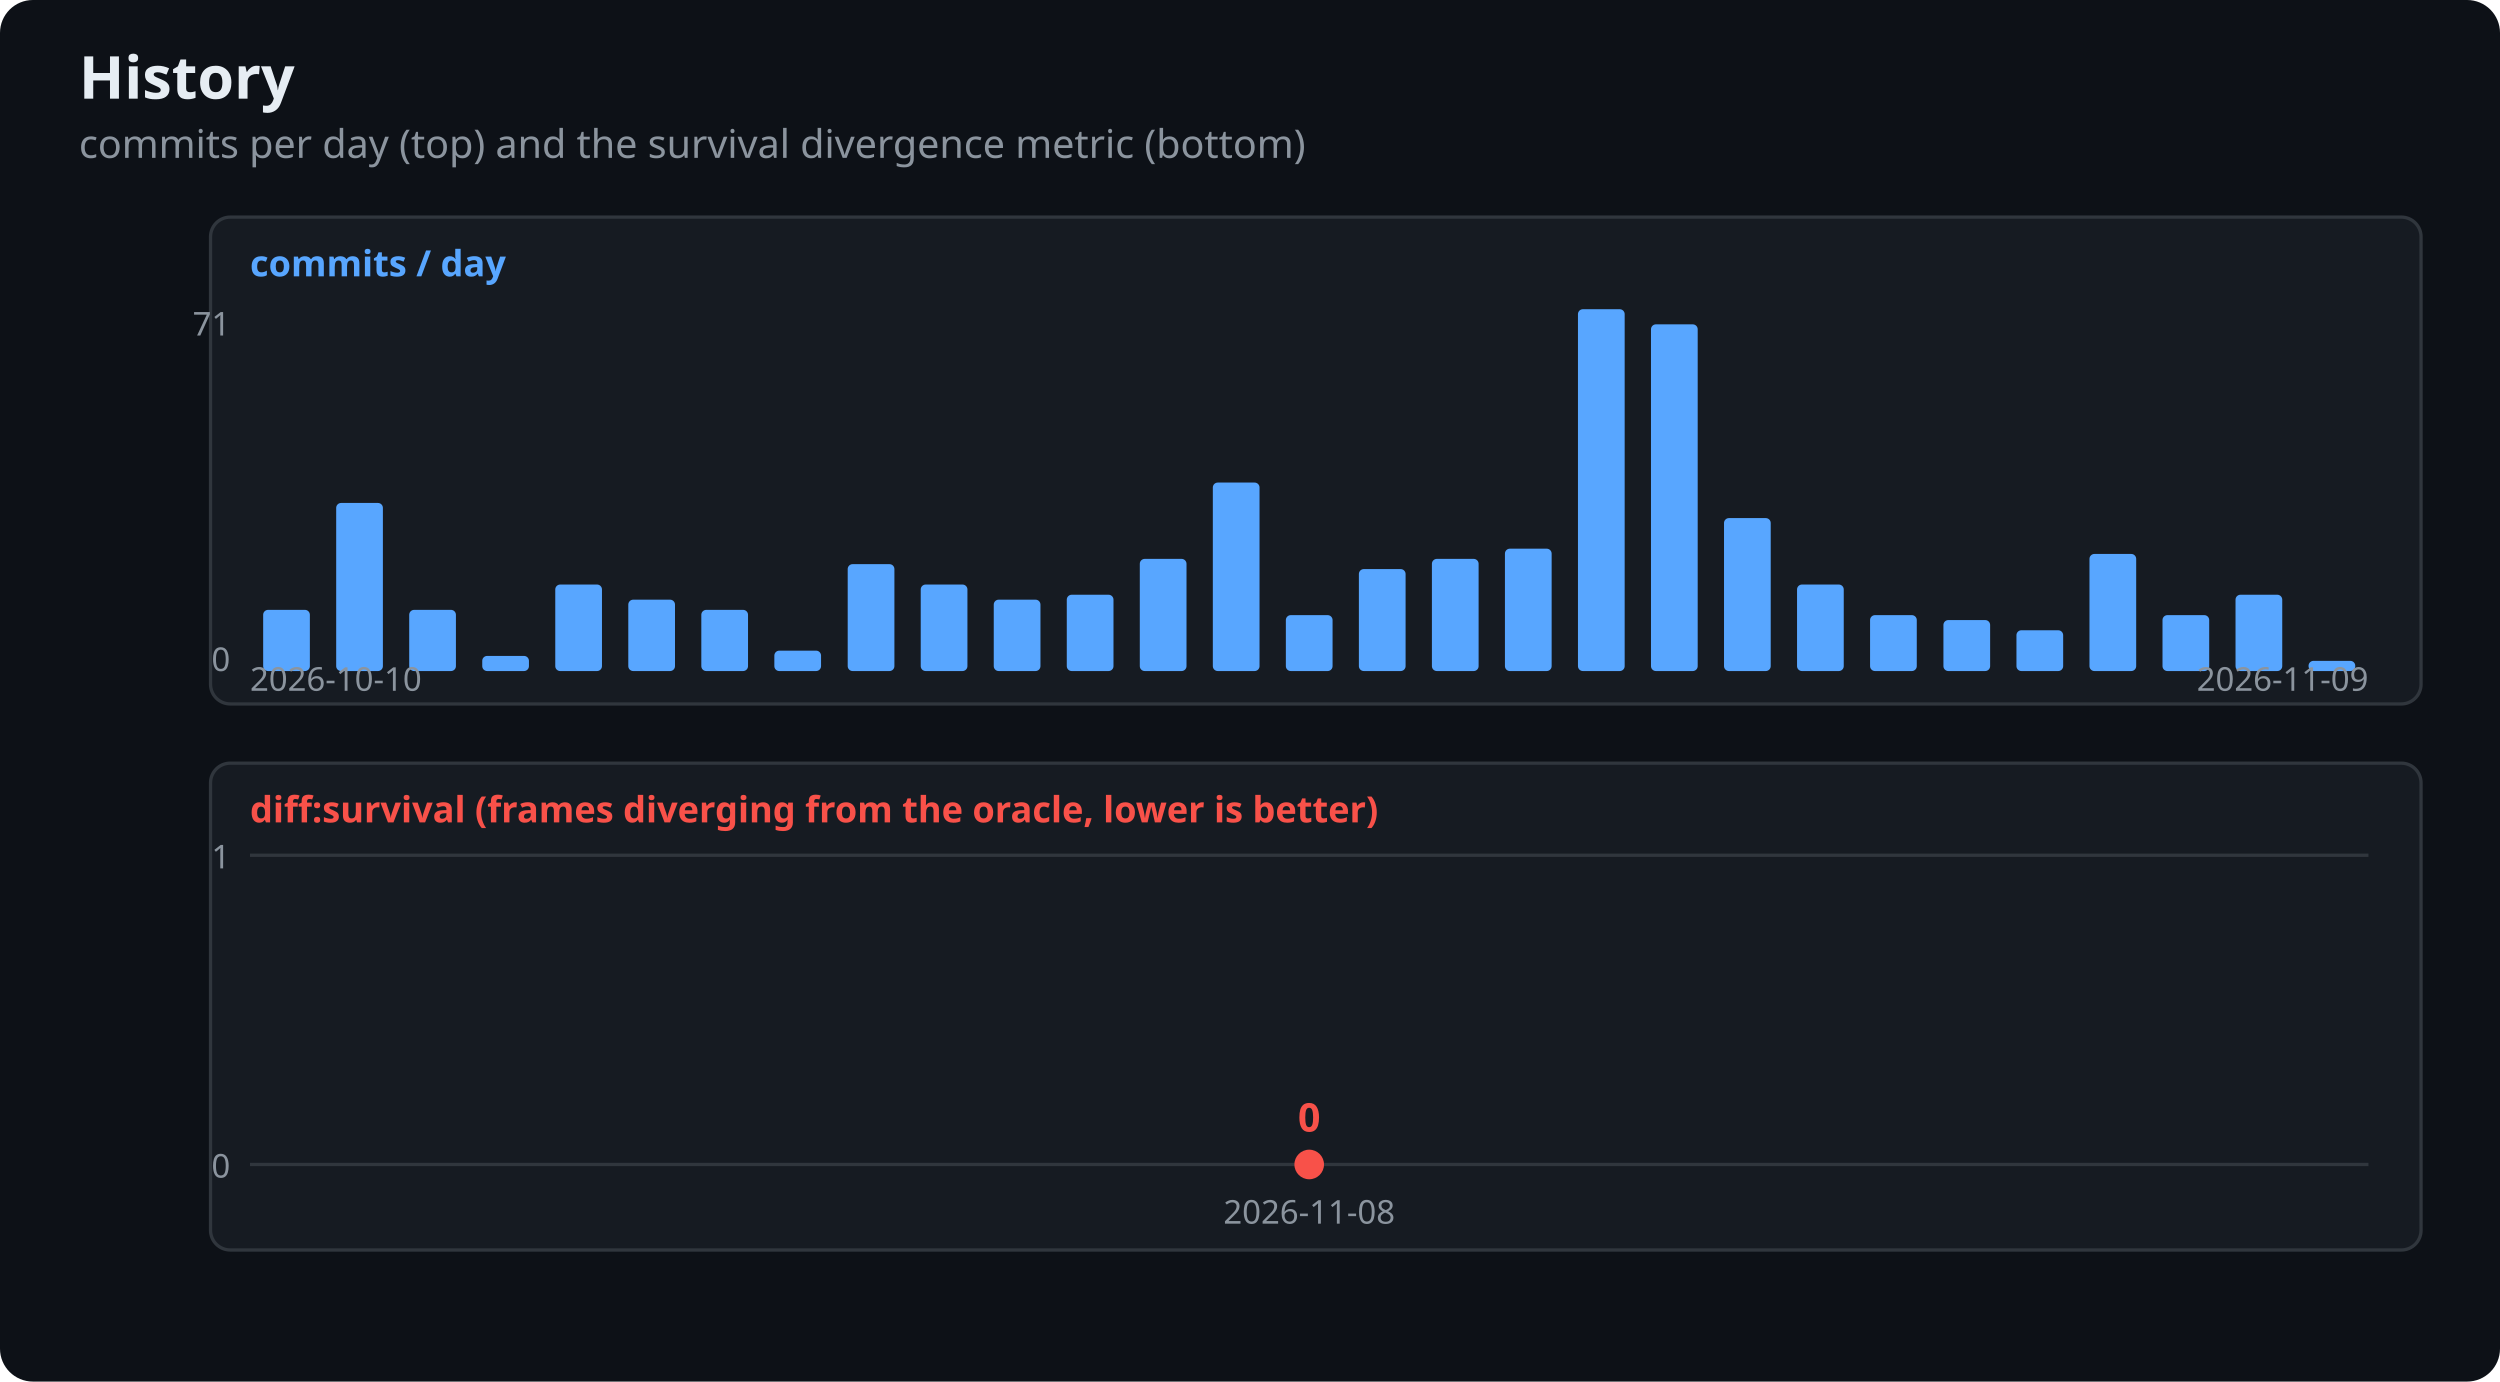
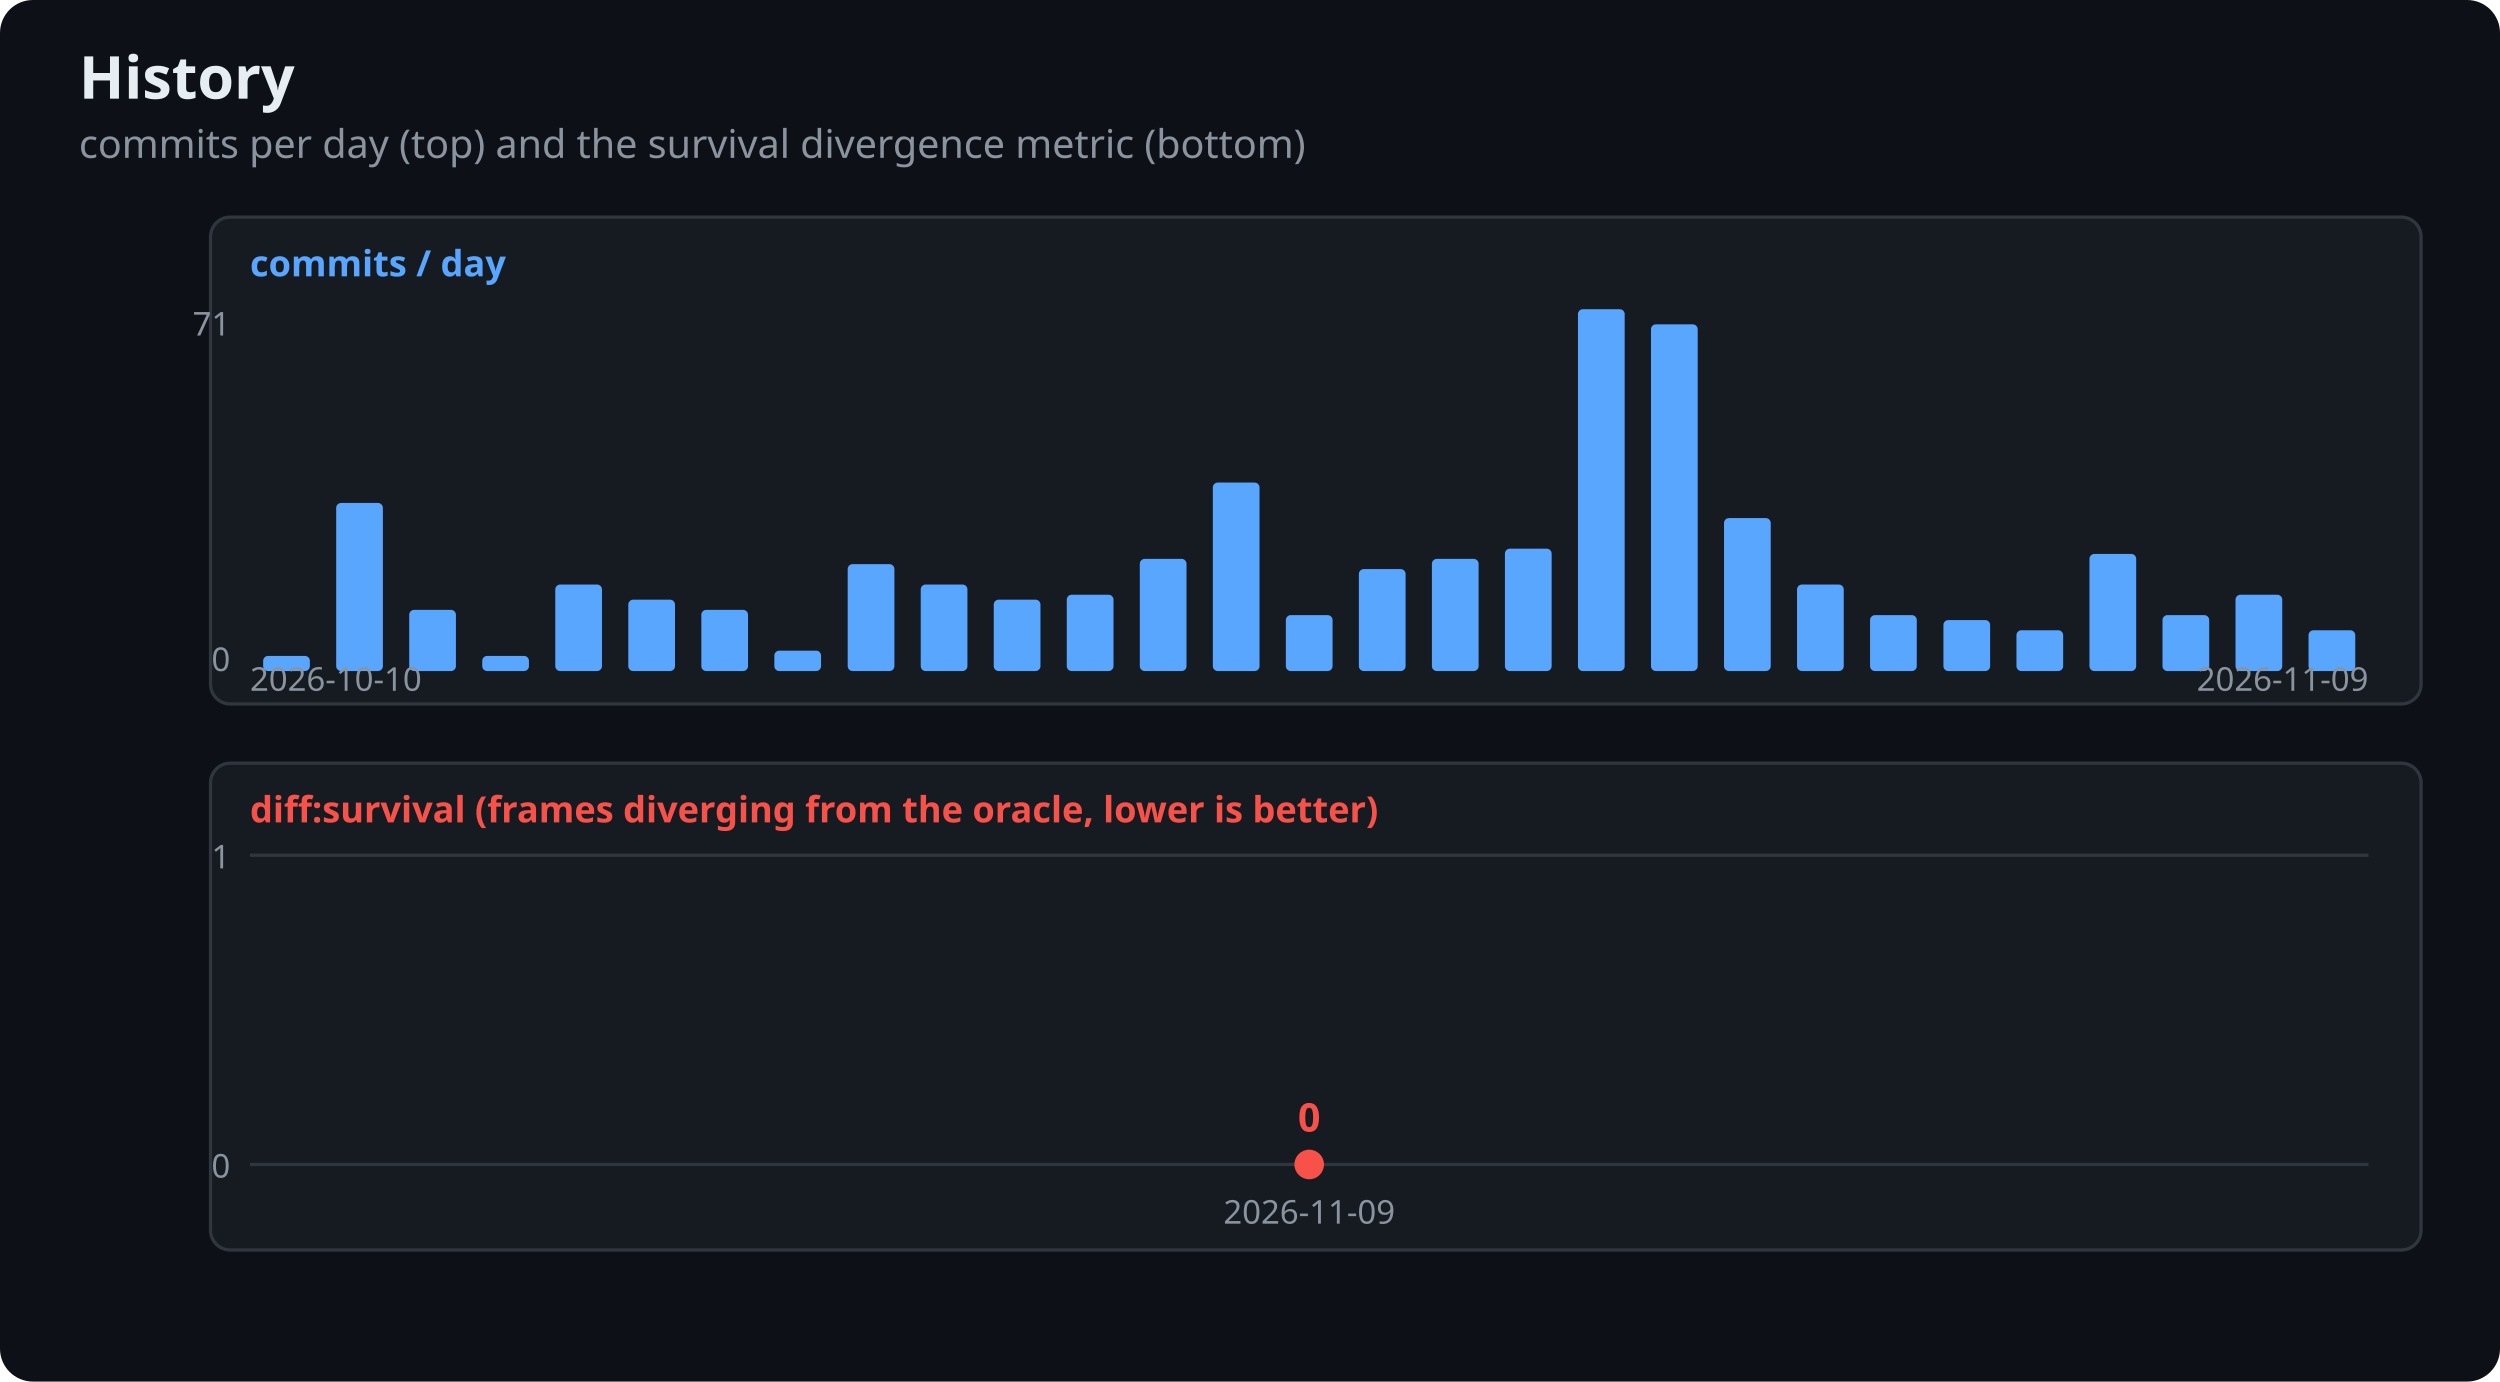
<svg xmlns="http://www.w3.org/2000/svg" width="760" height="420" viewBox="0 0 760 420" font-family="Segoe UI,Ubuntu,sans-serif">
  <rect width="760" height="420" rx="10" fill="#0d1117" />
  <text x="24" y="30" fill="#e6edf3" font-size="18" font-weight="600">History</text>
  <text x="24" y="48" fill="#8b949e" font-size="12">commits per day (top) and the survival divergence metric (bottom)</text>
  <rect x="64" y="66" width="672" height="148" fill="#161b22" stroke="#30363d" rx="6" />
  <text x="76" y="84" fill="#58a6ff" font-size="11" font-weight="600">commits / day</text>
-   <rect x="80.0" y="185.4" width="14.2" height="18.6" fill="#58a6ff" rx="1.5" />
+   <rect x="80.0" y="199.4" width="14.2" height="4.6" fill="#58a6ff" rx="1.5" />
  <rect x="102.2" y="152.9" width="14.2" height="51.1" fill="#58a6ff" rx="1.5" />
  <rect x="124.4" y="185.4" width="14.2" height="18.6" fill="#58a6ff" rx="1.5" />
  <rect x="146.6" y="199.4" width="14.2" height="4.6" fill="#58a6ff" rx="1.5" />
  <rect x="168.8" y="177.7" width="14.2" height="26.3" fill="#58a6ff" rx="1.5" />
  <rect x="191.0" y="182.3" width="14.2" height="21.7" fill="#58a6ff" rx="1.5" />
  <rect x="213.2" y="185.4" width="14.2" height="18.6" fill="#58a6ff" rx="1.5" />
  <rect x="235.4" y="197.8" width="14.2" height="6.2" fill="#58a6ff" rx="1.5" />
  <rect x="257.7" y="171.5" width="14.2" height="32.5" fill="#58a6ff" rx="1.5" />
  <rect x="279.9" y="177.7" width="14.2" height="26.3" fill="#58a6ff" rx="1.5" />
  <rect x="302.1" y="182.3" width="14.2" height="21.7" fill="#58a6ff" rx="1.5" />
  <rect x="324.3" y="180.8" width="14.2" height="23.2" fill="#58a6ff" rx="1.5" />
  <rect x="346.5" y="169.9" width="14.2" height="34.1" fill="#58a6ff" rx="1.5" />
  <rect x="368.7" y="146.7" width="14.2" height="57.3" fill="#58a6ff" rx="1.5" />
  <rect x="390.9" y="187.0" width="14.2" height="17.0" fill="#58a6ff" rx="1.5" />
  <rect x="413.1" y="173.0" width="14.2" height="31.0" fill="#58a6ff" rx="1.5" />
  <rect x="435.3" y="169.9" width="14.2" height="34.1" fill="#58a6ff" rx="1.5" />
  <rect x="457.5" y="166.8" width="14.2" height="37.2" fill="#58a6ff" rx="1.5" />
  <rect x="479.7" y="94.0" width="14.2" height="110.0" fill="#58a6ff" rx="1.5" />
  <rect x="501.9" y="98.6" width="14.2" height="105.4" fill="#58a6ff" rx="1.5" />
  <rect x="524.1" y="157.5" width="14.2" height="46.5" fill="#58a6ff" rx="1.5" />
  <rect x="546.3" y="177.7" width="14.2" height="26.3" fill="#58a6ff" rx="1.5" />
  <rect x="568.5" y="187.0" width="14.2" height="17.0" fill="#58a6ff" rx="1.5" />
  <rect x="590.8" y="188.5" width="14.2" height="15.5" fill="#58a6ff" rx="1.5" />
  <rect x="613.0" y="191.6" width="14.2" height="12.4" fill="#58a6ff" rx="1.5" />
  <rect x="635.2" y="168.4" width="14.2" height="35.6" fill="#58a6ff" rx="1.5" />
  <rect x="657.4" y="187.0" width="14.2" height="17.0" fill="#58a6ff" rx="1.5" />
  <rect x="679.6" y="180.8" width="14.2" height="23.2" fill="#58a6ff" rx="1.5" />
-   <rect x="701.8" y="200.9" width="14.2" height="3.1" fill="#58a6ff" rx="1.5" />
+   <rect x="701.8" y="191.6" width="14.2" height="12.4" fill="#58a6ff" rx="1.5" />
  <text x="70" y="102" fill="#8b949e" font-size="10" text-anchor="end">71</text>
  <text x="70" y="204" fill="#8b949e" font-size="10" text-anchor="end">0</text>
  <text x="76" y="210" fill="#8b949e" font-size="10">2026-10-10</text>
  <text x="720" y="210" fill="#8b949e" font-size="10" text-anchor="end">2026-11-09</text>
  <rect x="64" y="232" width="672" height="148" fill="#161b22" stroke="#30363d" rx="6" />
  <text x="76" y="250" fill="#f85149" font-size="11" font-weight="600">diff:survival (frames diverging from the oracle, lower is better)</text>
  <line x1="76" y1="354.0" x2="720" y2="354.0" stroke="#30363d" stroke-width="1" />
  <text x="70" y="358.0" fill="#8b949e" font-size="10" text-anchor="end">0</text>
  <line x1="76" y1="260.0" x2="720" y2="260.0" stroke="#30363d" stroke-width="1" />
  <text x="70" y="264.0" fill="#8b949e" font-size="10" text-anchor="end">1</text>
  <circle cx="398.0" cy="354.0" r="4.5" fill="#f85149" />
  <text x="398.0" y="344.0" fill="#f85149" font-size="12" font-weight="600" text-anchor="middle">0</text>
-   <text x="398.0" y="372" fill="#8b949e" font-size="10" text-anchor="middle">2026-11-08</text>
+   <text x="398.0" y="372" fill="#8b949e" font-size="10" text-anchor="middle">2026-11-09</text>
</svg>
